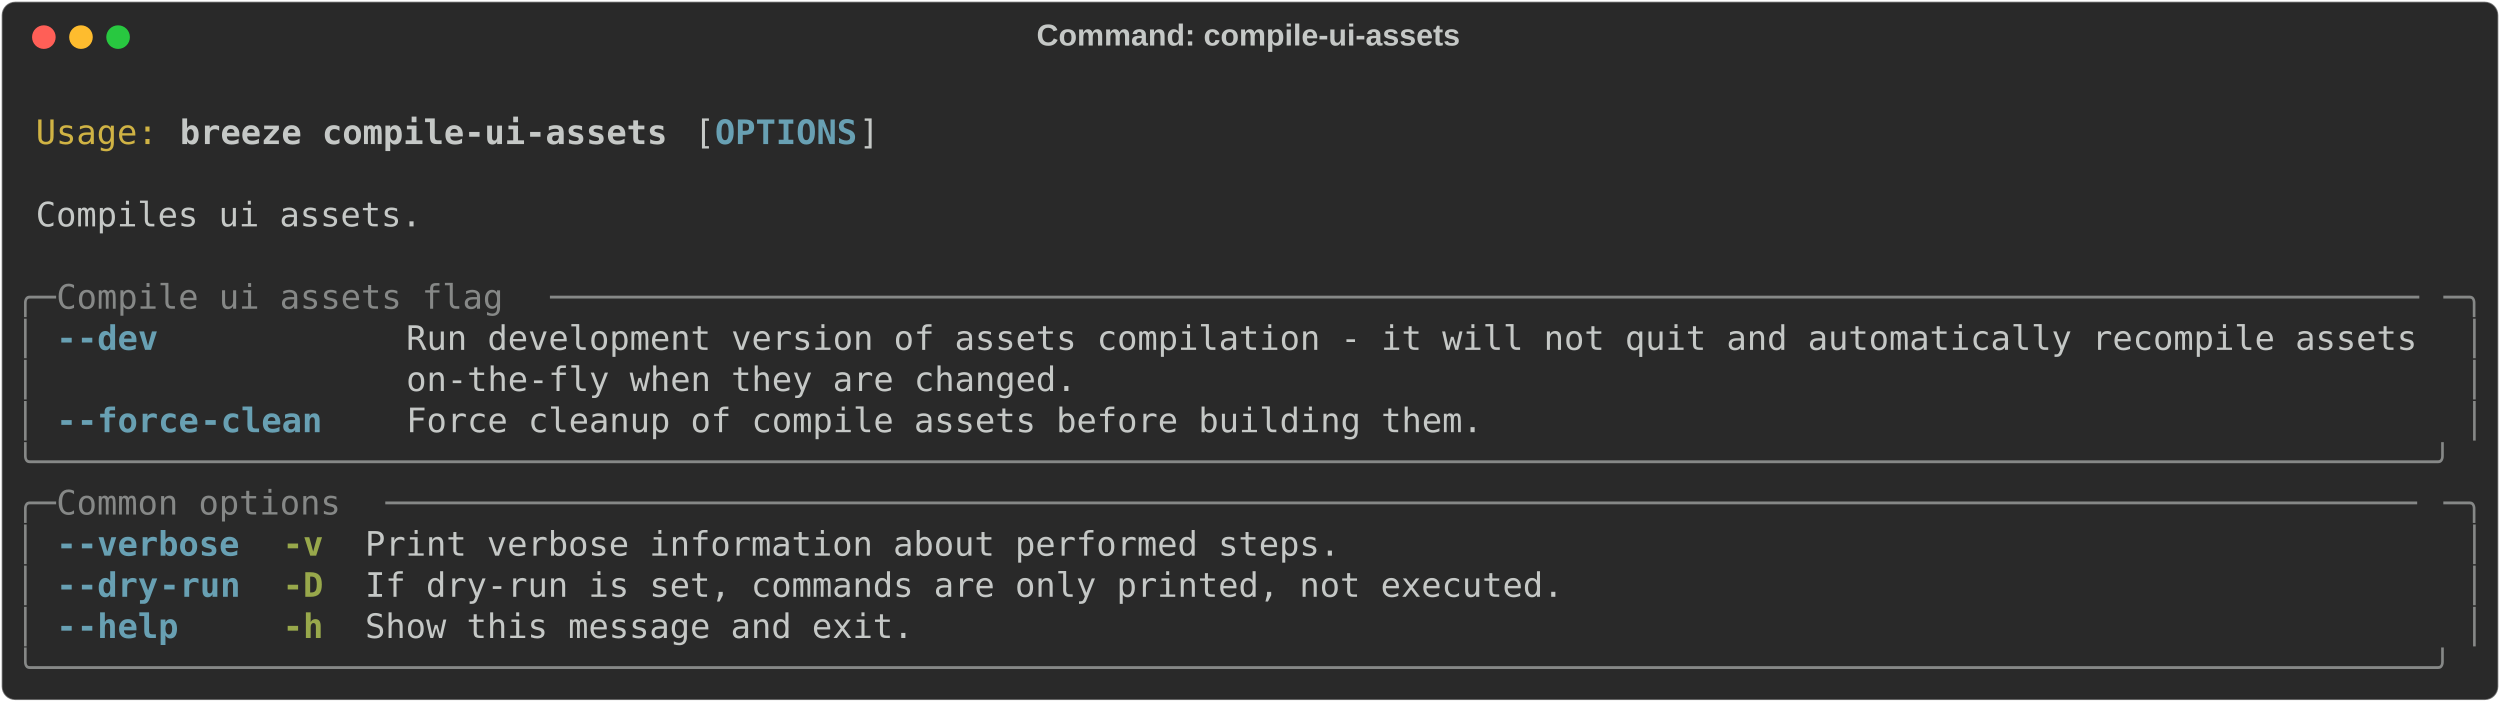
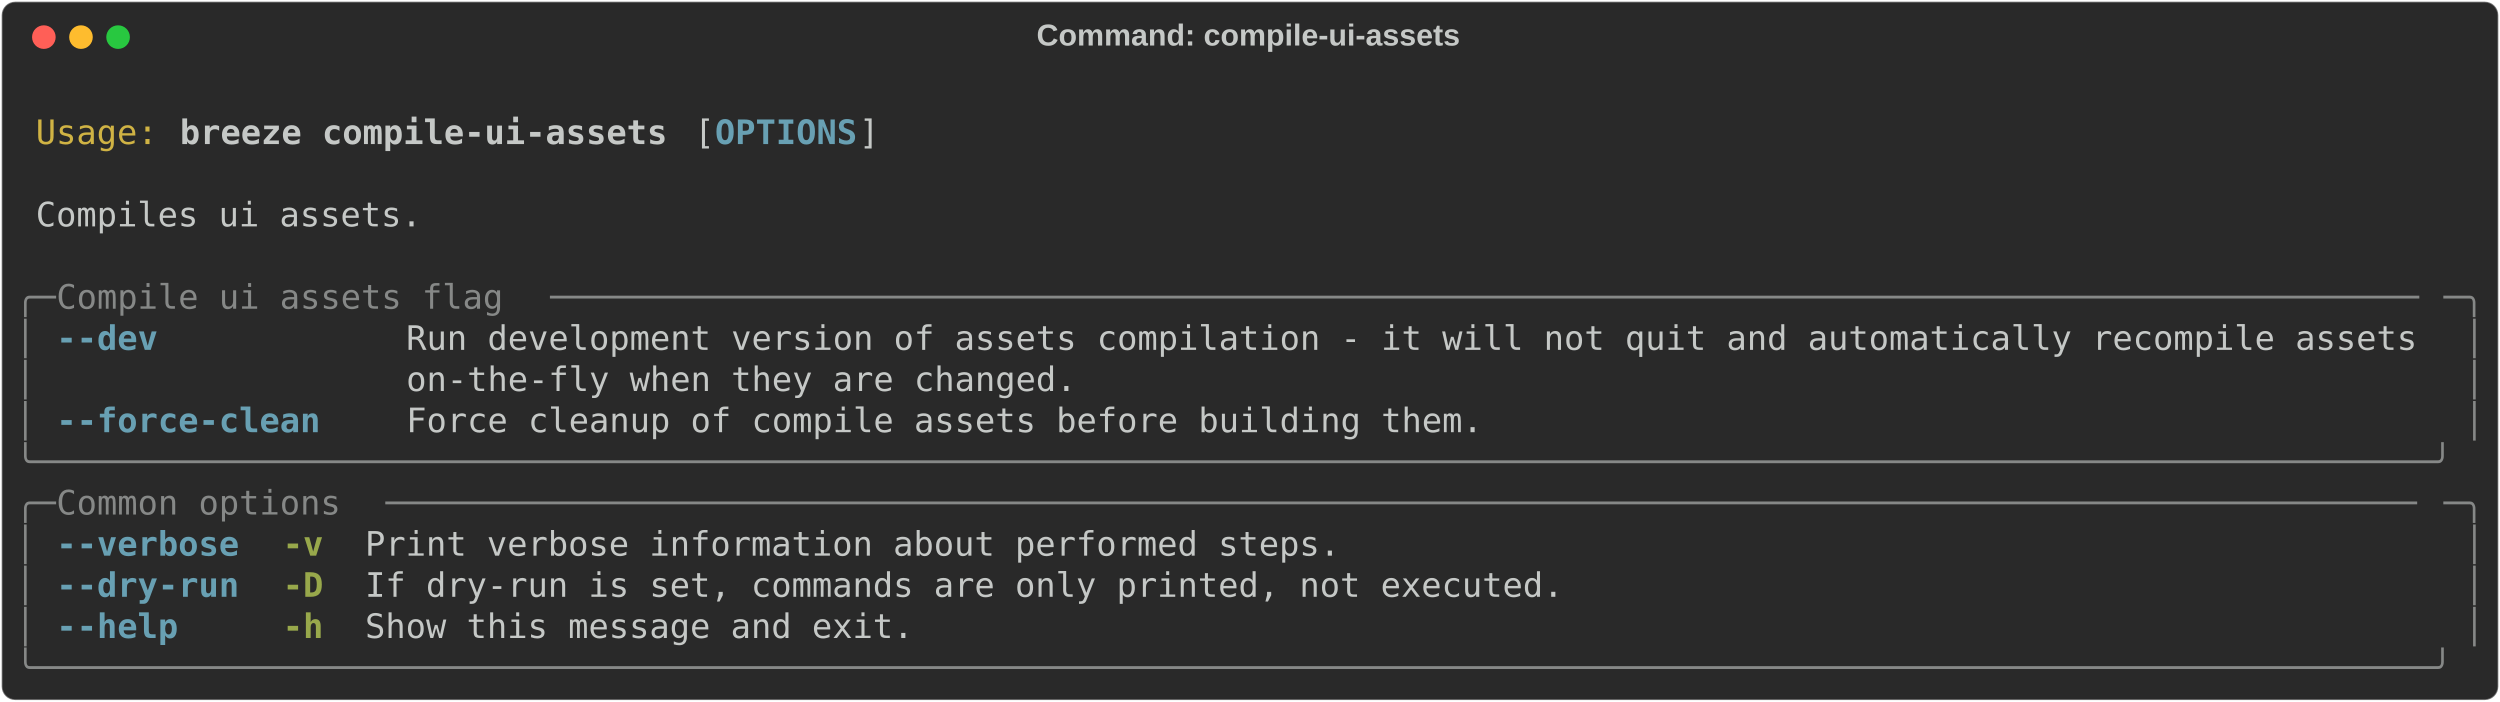
<svg xmlns="http://www.w3.org/2000/svg" class="rich-terminal" viewBox="0 0 1482 416.0">
  <style>

    @font-face {
        font-family: "Fira Code";
        src: local("FiraCode-Regular"),
                url("https://cdnjs.cloudflare.com/ajax/libs/firacode/6.2.0/woff2/FiraCode-Regular.woff2") format("woff2"),
                url("https://cdnjs.cloudflare.com/ajax/libs/firacode/6.2.0/woff/FiraCode-Regular.woff") format("woff");
        font-style: normal;
        font-weight: 400;
    }
    @font-face {
        font-family: "Fira Code";
        src: local("FiraCode-Bold"),
                url("https://cdnjs.cloudflare.com/ajax/libs/firacode/6.2.0/woff2/FiraCode-Bold.woff2") format("woff2"),
                url("https://cdnjs.cloudflare.com/ajax/libs/firacode/6.2.0/woff/FiraCode-Bold.woff") format("woff");
        font-style: bold;
        font-weight: 700;
    }

    .breeze-compile-ui-assets-matrix {
        font-family: Fira Code, monospace;
        font-size: 20px;
        line-height: 24.4px;
        font-variant-east-asian: full-width;
    }

    .breeze-compile-ui-assets-title {
        font-size: 18px;
        font-weight: bold;
        font-family: arial;
    }

    .breeze-compile-ui-assets-r1 { fill: #c5c8c6 }
.breeze-compile-ui-assets-r2 { fill: #d0b344 }
.breeze-compile-ui-assets-r3 { fill: #c5c8c6;font-weight: bold }
.breeze-compile-ui-assets-r4 { fill: #68a0b3;font-weight: bold }
.breeze-compile-ui-assets-r5 { fill: #868887 }
.breeze-compile-ui-assets-r6 { fill: #98a84b;font-weight: bold }
    </style>
  <defs>
    <clipPath id="breeze-compile-ui-assets-clip-terminal">
      <rect x="0" y="0" width="1463.0" height="365.0" />
    </clipPath>
    <clipPath id="breeze-compile-ui-assets-line-0">
      <rect x="0" y="1.5" width="1464" height="24.65" />
    </clipPath>
    <clipPath id="breeze-compile-ui-assets-line-1">
      <rect x="0" y="25.9" width="1464" height="24.65" />
    </clipPath>
    <clipPath id="breeze-compile-ui-assets-line-2">
      <rect x="0" y="50.3" width="1464" height="24.65" />
    </clipPath>
    <clipPath id="breeze-compile-ui-assets-line-3">
      <rect x="0" y="74.7" width="1464" height="24.65" />
    </clipPath>
    <clipPath id="breeze-compile-ui-assets-line-4">
      <rect x="0" y="99.1" width="1464" height="24.65" />
    </clipPath>
    <clipPath id="breeze-compile-ui-assets-line-5">
      <rect x="0" y="123.5" width="1464" height="24.65" />
    </clipPath>
    <clipPath id="breeze-compile-ui-assets-line-6">
      <rect x="0" y="147.9" width="1464" height="24.65" />
    </clipPath>
    <clipPath id="breeze-compile-ui-assets-line-7">
      <rect x="0" y="172.3" width="1464" height="24.65" />
    </clipPath>
    <clipPath id="breeze-compile-ui-assets-line-8">
      <rect x="0" y="196.7" width="1464" height="24.65" />
    </clipPath>
    <clipPath id="breeze-compile-ui-assets-line-9">
      <rect x="0" y="221.1" width="1464" height="24.65" />
    </clipPath>
    <clipPath id="breeze-compile-ui-assets-line-10">
      <rect x="0" y="245.5" width="1464" height="24.65" />
    </clipPath>
    <clipPath id="breeze-compile-ui-assets-line-11">
      <rect x="0" y="269.9" width="1464" height="24.65" />
    </clipPath>
    <clipPath id="breeze-compile-ui-assets-line-12">
      <rect x="0" y="294.3" width="1464" height="24.65" />
    </clipPath>
    <clipPath id="breeze-compile-ui-assets-line-13">
      <rect x="0" y="318.7" width="1464" height="24.65" />
    </clipPath>
  </defs>
  <rect fill="#292929" stroke="rgba(255,255,255,0.35)" stroke-width="1" x="1" y="1" width="1480" height="414" rx="8" />
  <text class="breeze-compile-ui-assets-title" fill="#c5c8c6" text-anchor="middle" x="740" y="27">Command: compile-ui-assets</text>
  <g transform="translate(26,22)">
    <circle cx="0" cy="0" r="7" fill="#ff5f57" />
    <circle cx="22" cy="0" r="7" fill="#febc2e" />
    <circle cx="44" cy="0" r="7" fill="#28c840" />
  </g>
  <g transform="translate(9, 41)" clip-path="url(#breeze-compile-ui-assets-clip-terminal)">
    <g class="breeze-compile-ui-assets-matrix">
      <text class="breeze-compile-ui-assets-r1" x="1464" y="20" textLength="12.2" clip-path="url(#breeze-compile-ui-assets-line-0)">
</text>
      <text class="breeze-compile-ui-assets-r2" x="12.2" y="44.4" textLength="73.2" clip-path="url(#breeze-compile-ui-assets-line-1)">Usage:</text>
      <text class="breeze-compile-ui-assets-r3" x="97.6" y="44.4" textLength="292.8" clip-path="url(#breeze-compile-ui-assets-line-1)">breeze compile-ui-assets</text>
      <text class="breeze-compile-ui-assets-r1" x="402.6" y="44.4" textLength="12.2" clip-path="url(#breeze-compile-ui-assets-line-1)">[</text>
      <text class="breeze-compile-ui-assets-r4" x="414.8" y="44.4" textLength="85.4" clip-path="url(#breeze-compile-ui-assets-line-1)">OPTIONS</text>
      <text class="breeze-compile-ui-assets-r1" x="500.2" y="44.4" textLength="12.2" clip-path="url(#breeze-compile-ui-assets-line-1)">]</text>
      <text class="breeze-compile-ui-assets-r1" x="1464" y="44.4" textLength="12.2" clip-path="url(#breeze-compile-ui-assets-line-1)">
</text>
      <text class="breeze-compile-ui-assets-r1" x="1464" y="68.8" textLength="12.2" clip-path="url(#breeze-compile-ui-assets-line-2)">
</text>
      <text class="breeze-compile-ui-assets-r1" x="12.2" y="93.2" textLength="231.8" clip-path="url(#breeze-compile-ui-assets-line-3)">Compiles ui assets.</text>
      <text class="breeze-compile-ui-assets-r1" x="1464" y="93.2" textLength="12.2" clip-path="url(#breeze-compile-ui-assets-line-3)">
</text>
      <text class="breeze-compile-ui-assets-r1" x="1464" y="117.6" textLength="12.2" clip-path="url(#breeze-compile-ui-assets-line-4)">
</text>
      <text class="breeze-compile-ui-assets-r5" x="0" y="142" textLength="24.4" clip-path="url(#breeze-compile-ui-assets-line-5)">╭─</text>
      <text class="breeze-compile-ui-assets-r5" x="24.4" y="142" textLength="292.8" clip-path="url(#breeze-compile-ui-assets-line-5)"> Compile ui assets flag </text>
      <text class="breeze-compile-ui-assets-r5" x="317.2" y="142" textLength="1122.4" clip-path="url(#breeze-compile-ui-assets-line-5)">────────────────────────────────────────────────────────────────────────────────────────────</text>
      <text class="breeze-compile-ui-assets-r5" x="1439.6" y="142" textLength="24.4" clip-path="url(#breeze-compile-ui-assets-line-5)">─╮</text>
      <text class="breeze-compile-ui-assets-r1" x="1464" y="142" textLength="12.2" clip-path="url(#breeze-compile-ui-assets-line-5)">
</text>
      <text class="breeze-compile-ui-assets-r5" x="0" y="166.4" textLength="12.2" clip-path="url(#breeze-compile-ui-assets-line-6)">│</text>
-       <text class="breeze-compile-ui-assets-r4" x="24.4" y="166.4" textLength="12.2" clip-path="url(#breeze-compile-ui-assets-line-6)">-</text>
-       <text class="breeze-compile-ui-assets-r4" x="36.6" y="166.4" textLength="48.8" clip-path="url(#breeze-compile-ui-assets-line-6)">-dev</text>
+       <text class="breeze-compile-ui-assets-r4" x="24.4" y="166.4" textLength="61" clip-path="url(#breeze-compile-ui-assets-line-6)">--dev</text>
      <text class="breeze-compile-ui-assets-r1" x="231.8" y="166.4" textLength="1207.8" clip-path="url(#breeze-compile-ui-assets-line-6)">Run development version of assets compilation - it will not quit and automatically recompile assets</text>
      <text class="breeze-compile-ui-assets-r5" x="1451.8" y="166.4" textLength="12.2" clip-path="url(#breeze-compile-ui-assets-line-6)">│</text>
      <text class="breeze-compile-ui-assets-r1" x="1464" y="166.4" textLength="12.2" clip-path="url(#breeze-compile-ui-assets-line-6)">
</text>
      <text class="breeze-compile-ui-assets-r5" x="0" y="190.8" textLength="12.2" clip-path="url(#breeze-compile-ui-assets-line-7)">│</text>
      <text class="breeze-compile-ui-assets-r1" x="231.8" y="190.8" textLength="1207.8" clip-path="url(#breeze-compile-ui-assets-line-7)">on-the-fly when they are changed.                                                                  </text>
      <text class="breeze-compile-ui-assets-r5" x="1451.8" y="190.8" textLength="12.2" clip-path="url(#breeze-compile-ui-assets-line-7)">│</text>
      <text class="breeze-compile-ui-assets-r1" x="1464" y="190.8" textLength="12.2" clip-path="url(#breeze-compile-ui-assets-line-7)">
</text>
      <text class="breeze-compile-ui-assets-r5" x="0" y="215.2" textLength="12.2" clip-path="url(#breeze-compile-ui-assets-line-8)">│</text>
-       <text class="breeze-compile-ui-assets-r4" x="24.4" y="215.2" textLength="12.2" clip-path="url(#breeze-compile-ui-assets-line-8)">-</text>
-       <text class="breeze-compile-ui-assets-r4" x="36.6" y="215.2" textLength="73.2" clip-path="url(#breeze-compile-ui-assets-line-8)">-force</text>
-       <text class="breeze-compile-ui-assets-r4" x="109.8" y="215.2" textLength="73.2" clip-path="url(#breeze-compile-ui-assets-line-8)">-clean</text>
+       <text class="breeze-compile-ui-assets-r4" x="24.4" y="215.2" textLength="158.6" clip-path="url(#breeze-compile-ui-assets-line-8)">--force-clean</text>
      <text class="breeze-compile-ui-assets-r1" x="231.8" y="215.2" textLength="646.6" clip-path="url(#breeze-compile-ui-assets-line-8)">Force cleanup of compile assets before building them.</text>
      <text class="breeze-compile-ui-assets-r5" x="1451.8" y="215.2" textLength="12.2" clip-path="url(#breeze-compile-ui-assets-line-8)">│</text>
      <text class="breeze-compile-ui-assets-r1" x="1464" y="215.2" textLength="12.2" clip-path="url(#breeze-compile-ui-assets-line-8)">
</text>
      <text class="breeze-compile-ui-assets-r5" x="0" y="239.6" textLength="1464" clip-path="url(#breeze-compile-ui-assets-line-9)">╰──────────────────────────────────────────────────────────────────────────────────────────────────────────────────────╯</text>
      <text class="breeze-compile-ui-assets-r1" x="1464" y="239.6" textLength="12.2" clip-path="url(#breeze-compile-ui-assets-line-9)">
</text>
      <text class="breeze-compile-ui-assets-r5" x="0" y="264" textLength="24.4" clip-path="url(#breeze-compile-ui-assets-line-10)">╭─</text>
      <text class="breeze-compile-ui-assets-r5" x="24.4" y="264" textLength="195.2" clip-path="url(#breeze-compile-ui-assets-line-10)"> Common options </text>
      <text class="breeze-compile-ui-assets-r5" x="219.6" y="264" textLength="1220" clip-path="url(#breeze-compile-ui-assets-line-10)">────────────────────────────────────────────────────────────────────────────────────────────────────</text>
      <text class="breeze-compile-ui-assets-r5" x="1439.6" y="264" textLength="24.4" clip-path="url(#breeze-compile-ui-assets-line-10)">─╮</text>
      <text class="breeze-compile-ui-assets-r1" x="1464" y="264" textLength="12.2" clip-path="url(#breeze-compile-ui-assets-line-10)">
</text>
      <text class="breeze-compile-ui-assets-r5" x="0" y="288.4" textLength="12.2" clip-path="url(#breeze-compile-ui-assets-line-11)">│</text>
-       <text class="breeze-compile-ui-assets-r4" x="24.4" y="288.4" textLength="12.2" clip-path="url(#breeze-compile-ui-assets-line-11)">-</text>
-       <text class="breeze-compile-ui-assets-r4" x="36.6" y="288.4" textLength="97.6" clip-path="url(#breeze-compile-ui-assets-line-11)">-verbose</text>
+       <text class="breeze-compile-ui-assets-r4" x="24.4" y="288.4" textLength="109.8" clip-path="url(#breeze-compile-ui-assets-line-11)">--verbose</text>
      <text class="breeze-compile-ui-assets-r6" x="158.6" y="288.4" textLength="24.4" clip-path="url(#breeze-compile-ui-assets-line-11)">-v</text>
      <text class="breeze-compile-ui-assets-r1" x="207.4" y="288.4" textLength="585.6" clip-path="url(#breeze-compile-ui-assets-line-11)">Print verbose information about performed steps.</text>
      <text class="breeze-compile-ui-assets-r5" x="1451.8" y="288.4" textLength="12.2" clip-path="url(#breeze-compile-ui-assets-line-11)">│</text>
      <text class="breeze-compile-ui-assets-r1" x="1464" y="288.4" textLength="12.2" clip-path="url(#breeze-compile-ui-assets-line-11)">
</text>
      <text class="breeze-compile-ui-assets-r5" x="0" y="312.8" textLength="12.2" clip-path="url(#breeze-compile-ui-assets-line-12)">│</text>
-       <text class="breeze-compile-ui-assets-r4" x="24.4" y="312.8" textLength="12.2" clip-path="url(#breeze-compile-ui-assets-line-12)">-</text>
-       <text class="breeze-compile-ui-assets-r4" x="36.6" y="312.8" textLength="48.8" clip-path="url(#breeze-compile-ui-assets-line-12)">-dry</text>
-       <text class="breeze-compile-ui-assets-r4" x="85.4" y="312.8" textLength="48.8" clip-path="url(#breeze-compile-ui-assets-line-12)">-run</text>
+       <text class="breeze-compile-ui-assets-r4" x="24.4" y="312.8" textLength="109.8" clip-path="url(#breeze-compile-ui-assets-line-12)">--dry-run</text>
      <text class="breeze-compile-ui-assets-r6" x="158.6" y="312.8" textLength="24.4" clip-path="url(#breeze-compile-ui-assets-line-12)">-D</text>
      <text class="breeze-compile-ui-assets-r1" x="207.4" y="312.8" textLength="719.8" clip-path="url(#breeze-compile-ui-assets-line-12)">If dry-run is set, commands are only printed, not executed.</text>
      <text class="breeze-compile-ui-assets-r5" x="1451.8" y="312.8" textLength="12.2" clip-path="url(#breeze-compile-ui-assets-line-12)">│</text>
      <text class="breeze-compile-ui-assets-r1" x="1464" y="312.8" textLength="12.2" clip-path="url(#breeze-compile-ui-assets-line-12)">
</text>
      <text class="breeze-compile-ui-assets-r5" x="0" y="337.2" textLength="12.2" clip-path="url(#breeze-compile-ui-assets-line-13)">│</text>
-       <text class="breeze-compile-ui-assets-r4" x="24.4" y="337.2" textLength="12.2" clip-path="url(#breeze-compile-ui-assets-line-13)">-</text>
-       <text class="breeze-compile-ui-assets-r4" x="36.6" y="337.2" textLength="61" clip-path="url(#breeze-compile-ui-assets-line-13)">-help</text>
+       <text class="breeze-compile-ui-assets-r4" x="24.4" y="337.2" textLength="73.2" clip-path="url(#breeze-compile-ui-assets-line-13)">--help</text>
      <text class="breeze-compile-ui-assets-r6" x="158.6" y="337.2" textLength="24.4" clip-path="url(#breeze-compile-ui-assets-line-13)">-h</text>
      <text class="breeze-compile-ui-assets-r1" x="207.4" y="337.2" textLength="329.4" clip-path="url(#breeze-compile-ui-assets-line-13)">Show this message and exit.</text>
      <text class="breeze-compile-ui-assets-r5" x="1451.8" y="337.2" textLength="12.2" clip-path="url(#breeze-compile-ui-assets-line-13)">│</text>
      <text class="breeze-compile-ui-assets-r1" x="1464" y="337.2" textLength="12.2" clip-path="url(#breeze-compile-ui-assets-line-13)">
</text>
      <text class="breeze-compile-ui-assets-r5" x="0" y="361.6" textLength="1464" clip-path="url(#breeze-compile-ui-assets-line-14)">╰──────────────────────────────────────────────────────────────────────────────────────────────────────────────────────╯</text>
      <text class="breeze-compile-ui-assets-r1" x="1464" y="361.6" textLength="12.2" clip-path="url(#breeze-compile-ui-assets-line-14)">
</text>
    </g>
  </g>
</svg>
